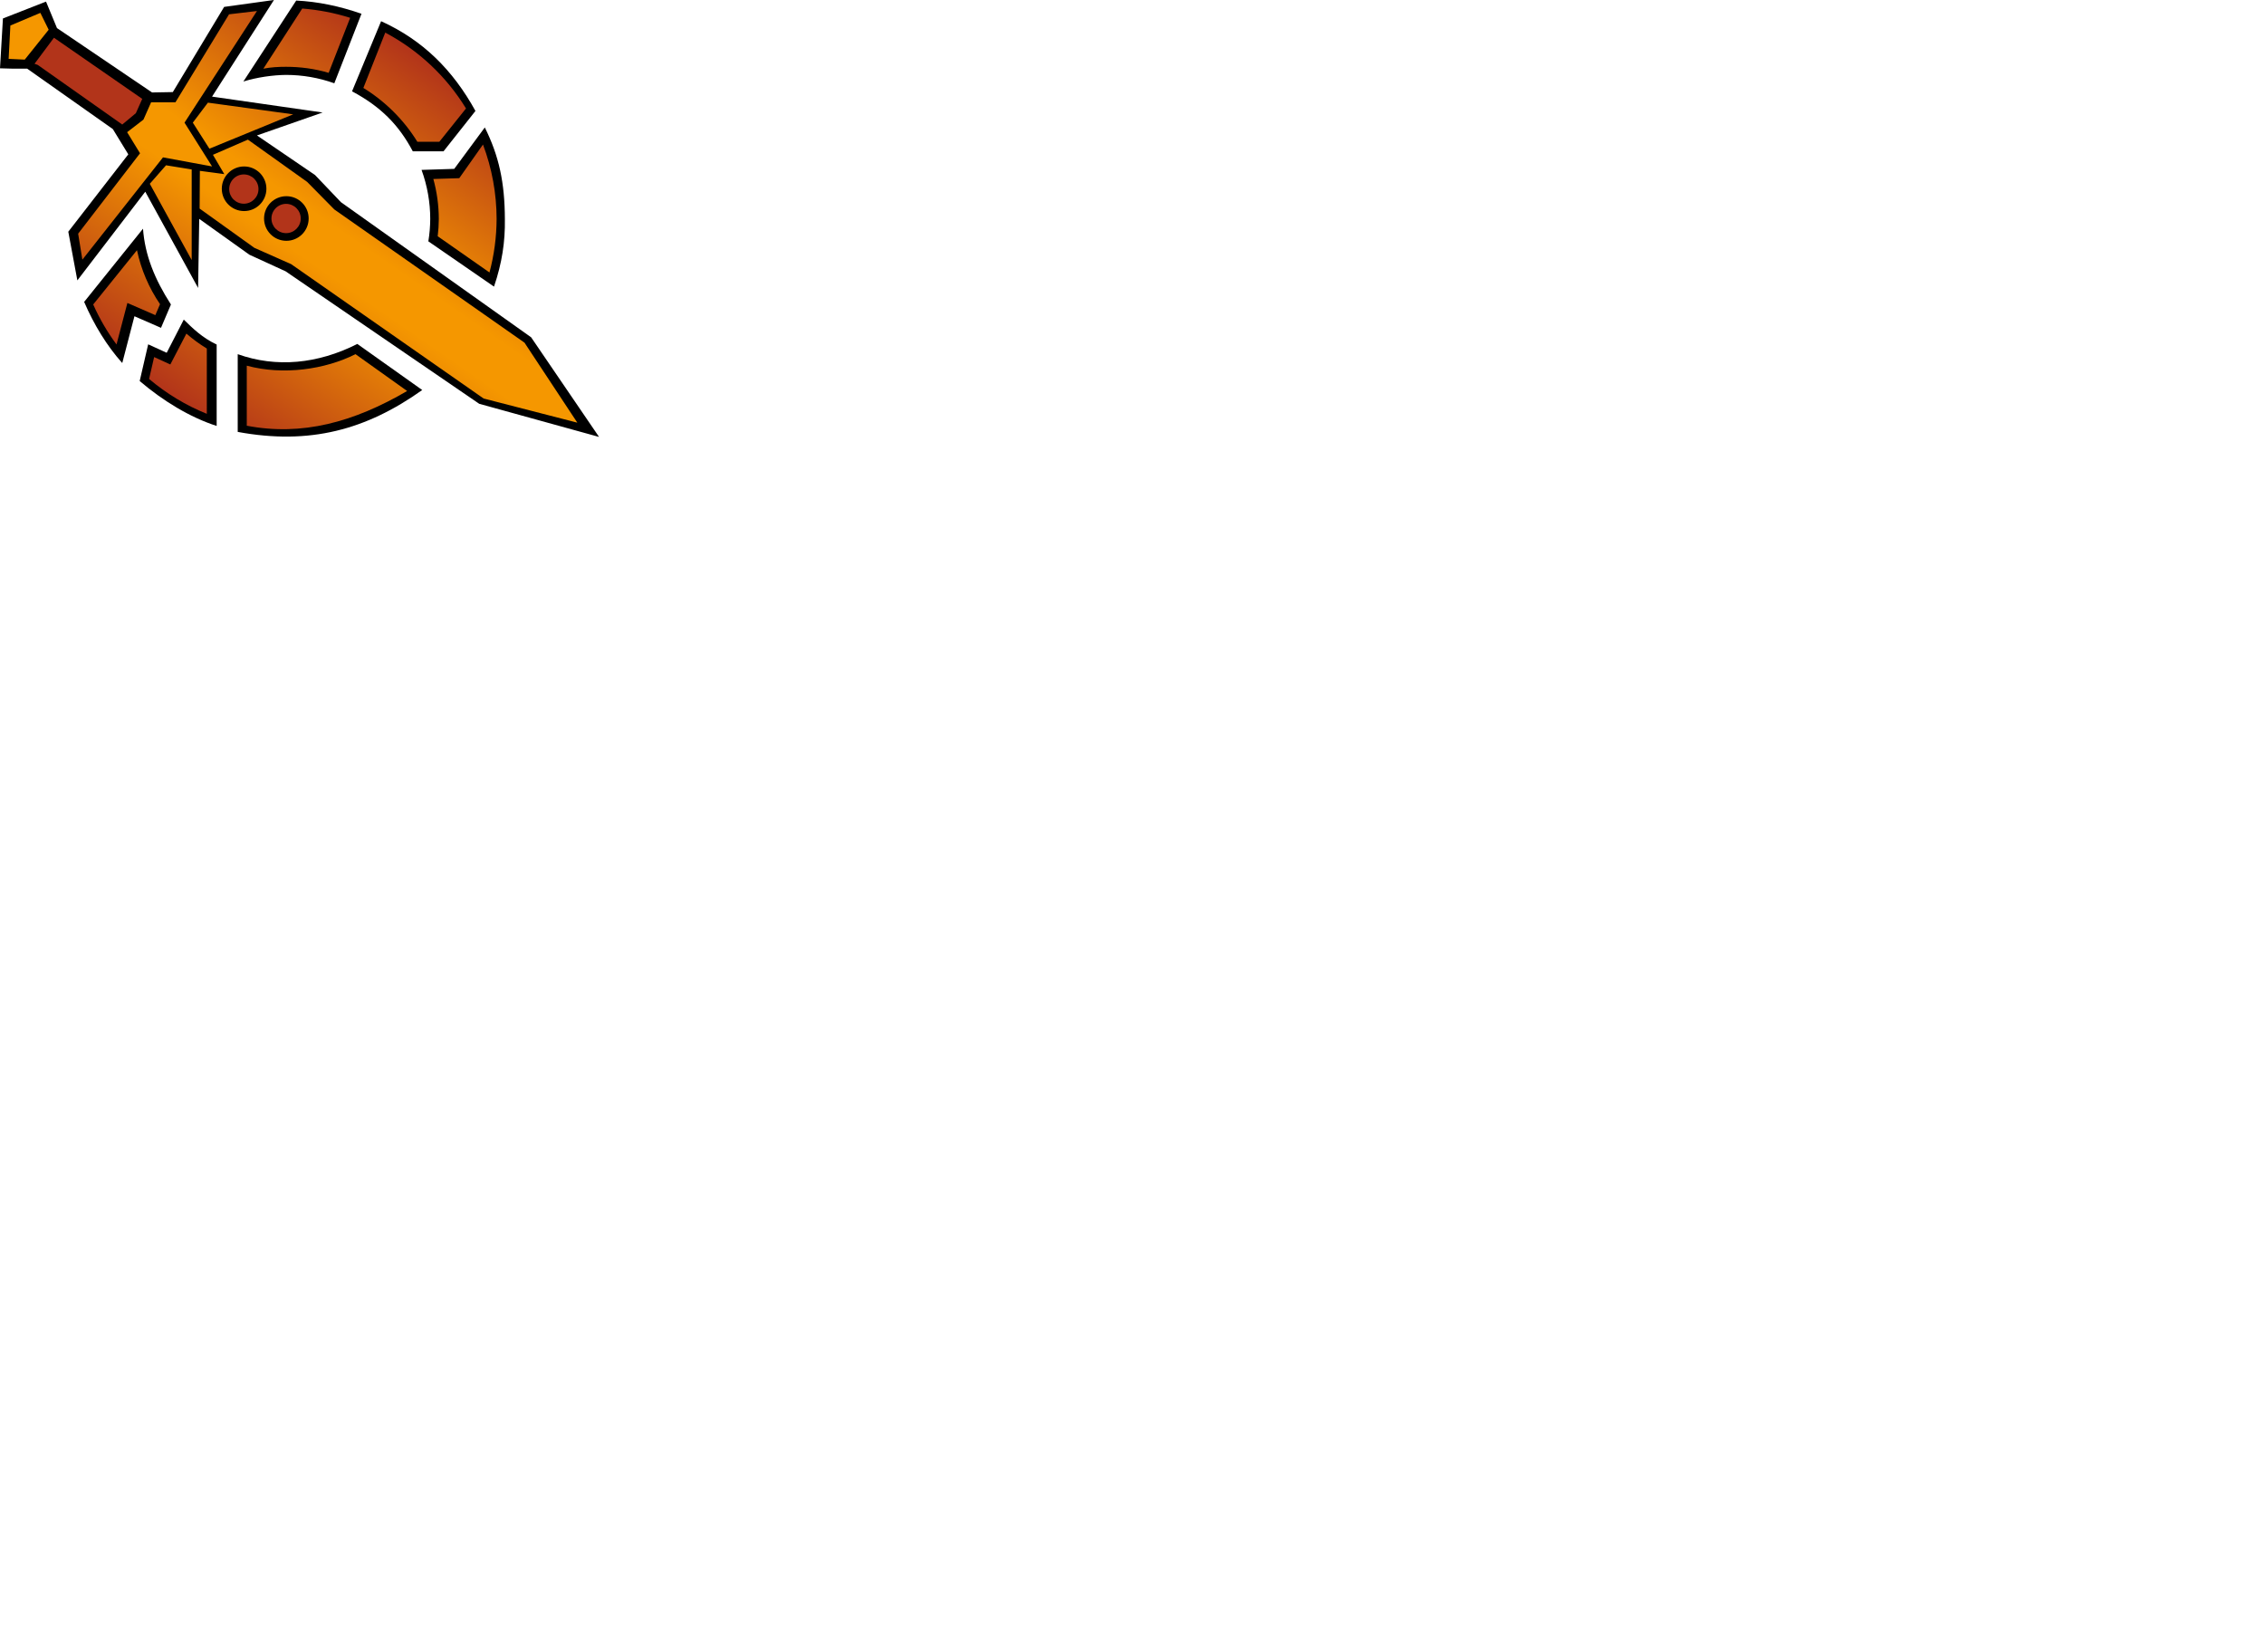
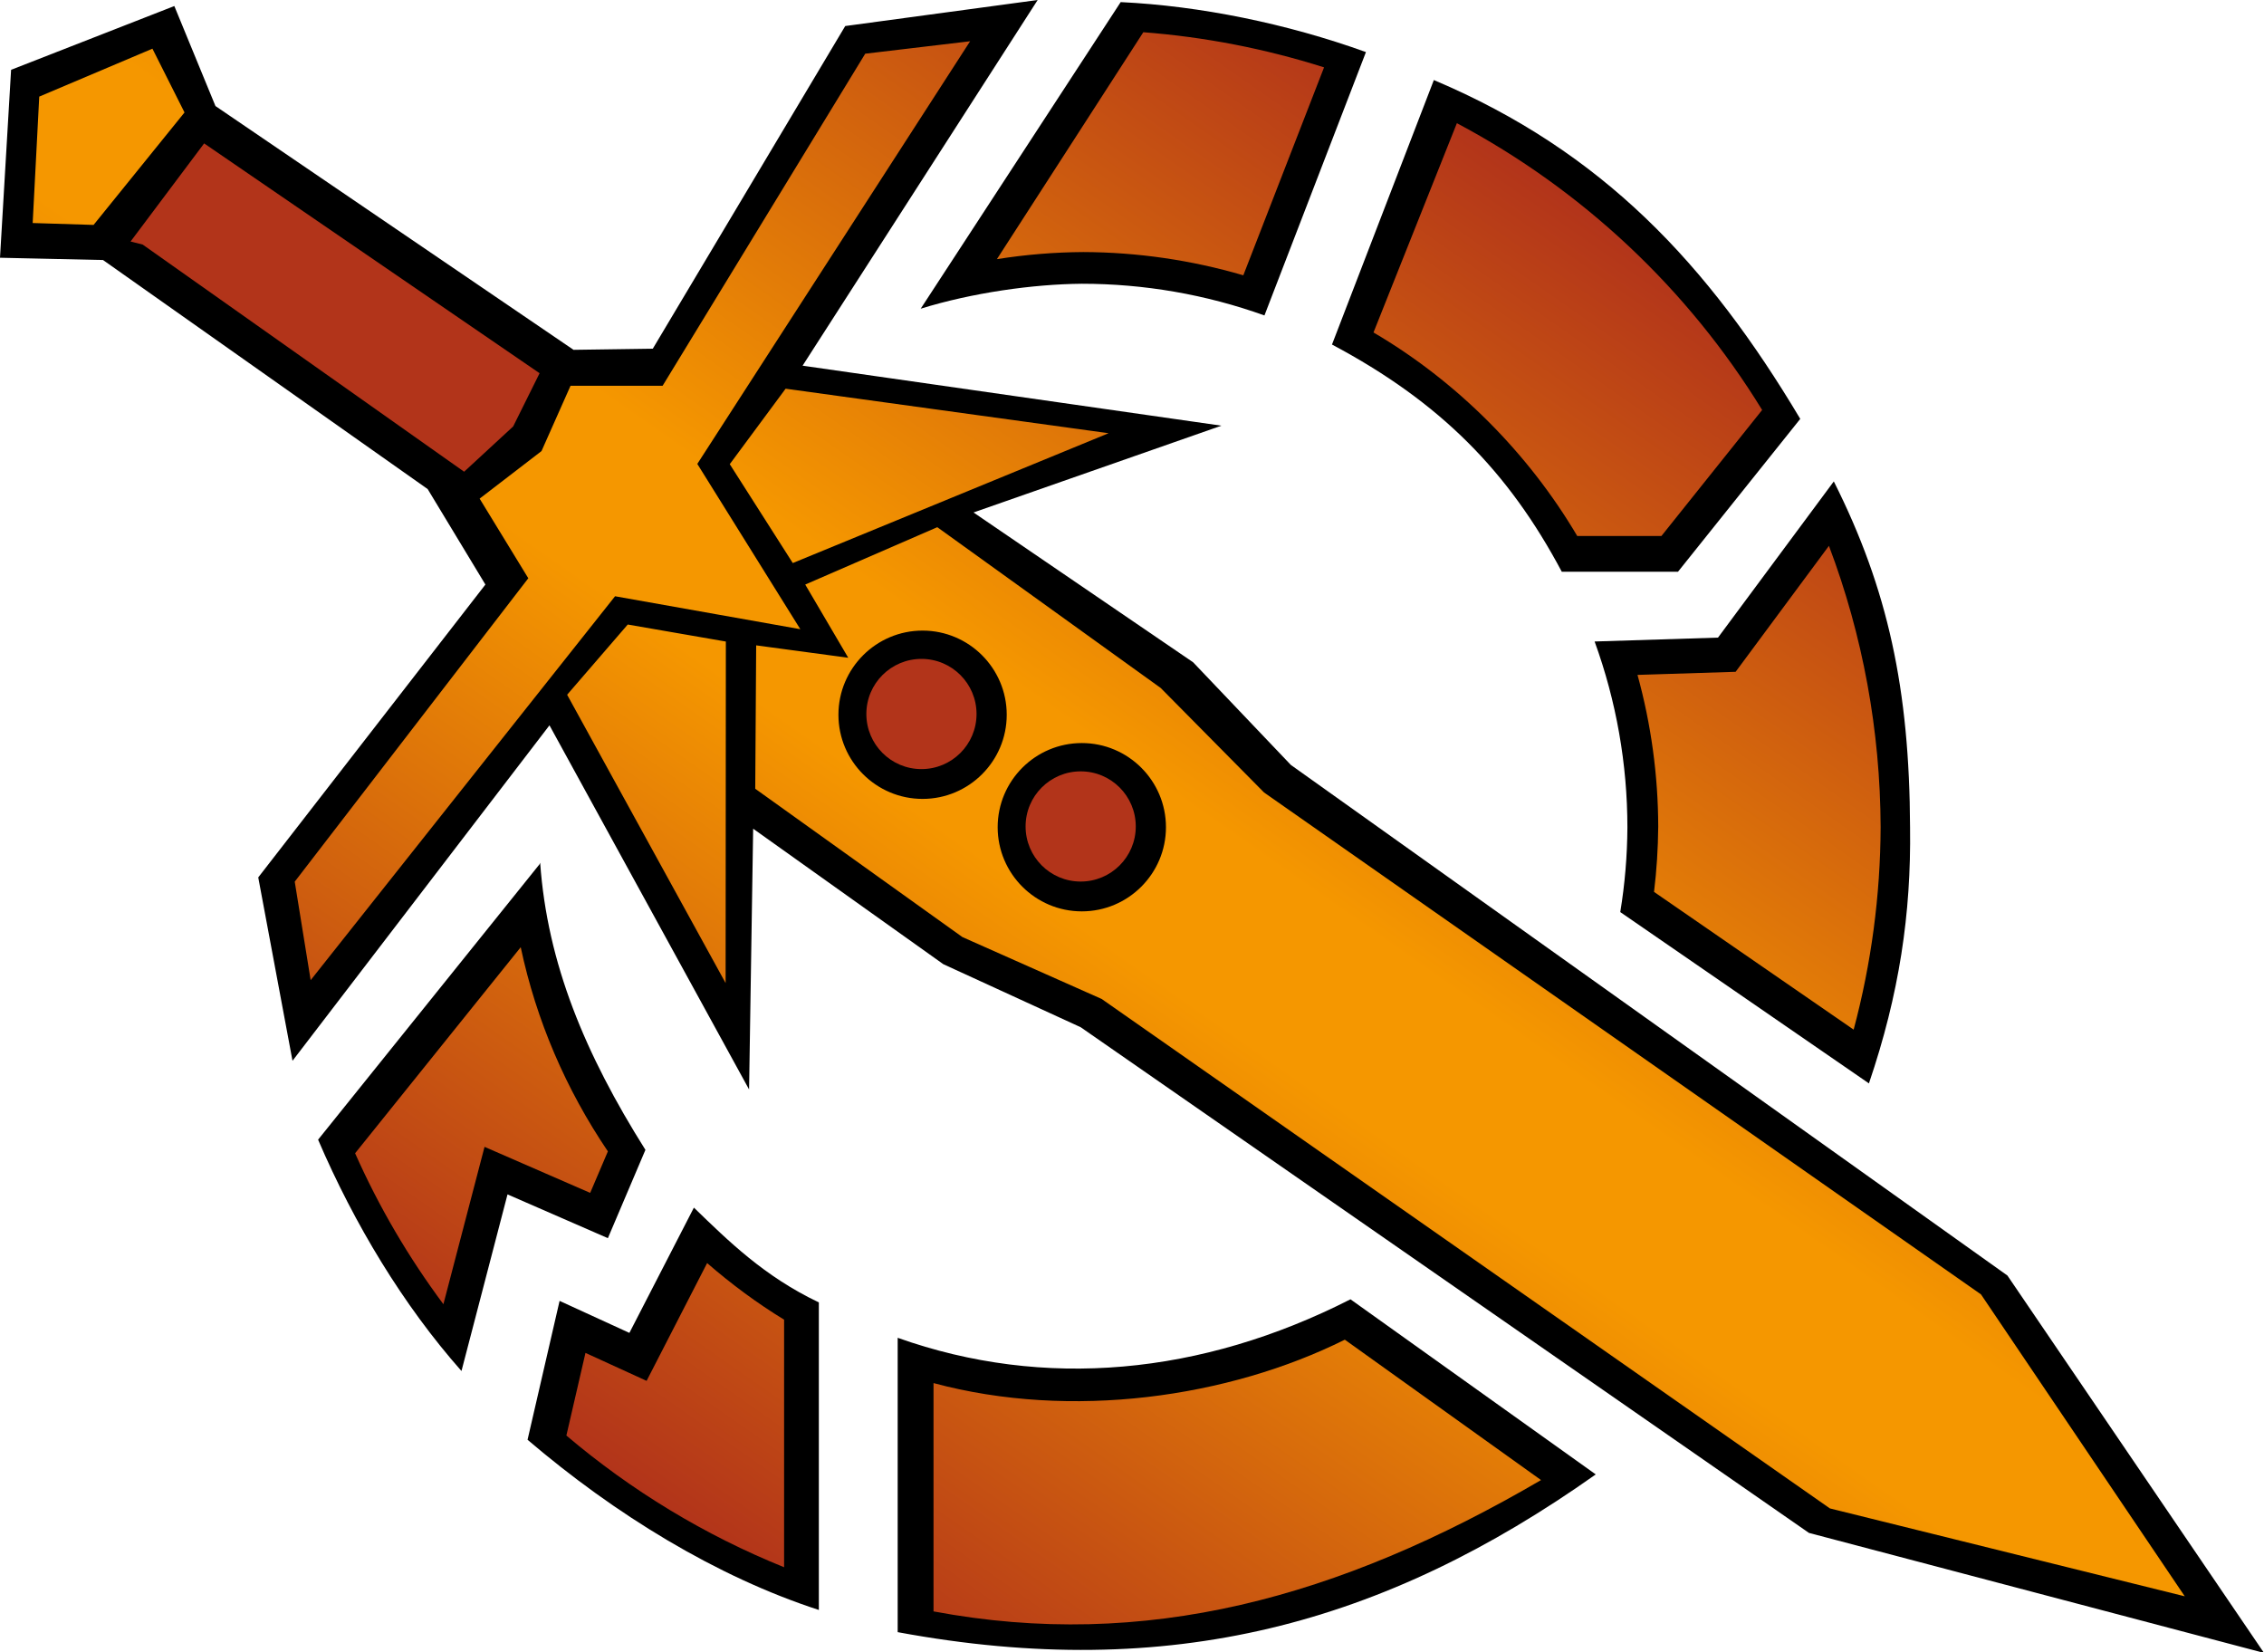
<svg xmlns="http://www.w3.org/2000/svg" version="1.1" width="600" height="437.628">
  <defs>
-     <linearGradient id="gradient-body" x1="43.752" y1="103.79" x2="75.594" y2="57.85" spreadMethod="reflect" gradientUnits="userSpaceOnUse">
+     <linearGradient id="gradient-body" x1="165" y1="392" x2="286" y2="219" gradientUnits="userSpaceOnUse" spreadMethod="reflect">
      <stop offset="0" stop-color="#b2341a" />
      <stop offset="0.9" stop-color="#f59700" />
    </linearGradient>
  </defs>
-   <path id="outline" fill="black" d="M 78.5,0.148 64.5,21.6 c 3.59,-1.12 7.87,-1.72 11.3,-1.75 4.37,4.87e-4 8.7,0.752 12.8,2.22 L 95.8,3.65 C 90.1,1.65 84.2,0.413 78.5,0.148 Z m 50,33.6 -8.12,11 -8.66,0.273 c 1.52,4.18 2.3,8.59 2.3,13 -0.012,1.99 -0.178,3.97 -0.499,5.93 l 17.4,12 c 2.13,-6.27 2.97,-11.9 2.88,-17.9 -0.038,-9.71 -1.55,-16.7 -5.33,-24.3 z M 37.9,60.6 22.3,80 c 2.54,5.91 5.97,11.6 10.1,16.2 l 3.23,-12.4 7.04,3.07 2.63,-6.18 C 41,74 38.4,67.6 37.9,60.6 Z m 10.8,24.1 -4.52,8.78 -4.91,-2.24 -2.25,9.73 c 6.15,5.24 13.3,9.61 20.4,11.9 V 91.3 c -3.84,-1.82 -6.36,-4.3 -8.76,-6.65 z m 46,6.44 c -10.5,5.32 -21.5,6.35 -31.7,2.71 v 20.6 c 19.1,3.53 34.1,-0.574 48.9,-11.1 z M 101,5.62 93.3,24.2 c 7.61,4.06 12.4,8.91 16.1,15.9 h 8.14 L 126,29.4 C 120,18.5 112,10.6 101,5.62 Z M 127,107 75.7,71.9 66.1,67.5 52.8,58 52.5,76.3 38.5,50.8 20.5,74.3 18.1,61.4 34,40.9 29.9,34.2 7.21,18.2 3.61,18.2 0,18.1 0.778,4.89 12.2,0.424 15.1,7.44 40.3,24.5 45.8,24.4 59.4,1.83 72.6,0 56.2,25.6 l 29.3,4.21 -17.4,6.08 15.4,10.5 6.86,7.19 50.4,35.8 18,26.4 z" />
-   <path id="body" fill="url(#gradient-body)" d="m 80.1,2.26 c 4.3,0.33 8.55,1.16 12.7,2.46 L 87.1,19.3 C 83.4,18.2 79.6,17.7 75.8,17.7 73.8,17.7 71.8,17.8 69.8,18.2 Z m 22,6.38 c 8.8,4.67 16.2,11.6 21.4,20.1 l -7.07,8.83 h -5.82 C 107,31.7 102,26.8 96.3,23.3 Z M 128,38.3 c 2.38,6.3 3.6,13 3.61,19.7 -0.018,4.8 -0.654,9.58 -1.89,14.2 L 116,62.6 c 0.184,-1.52 0.282,-3.04 0.293,-4.57 -0.009,-3.59 -0.498,-7.16 -1.45,-10.6 l 6.87,-0.216 z m -91.7,28 c 1.09,5.12 3.16,9.98 6.11,14.3 l -1.24,2.91 -7.41,-3.23 -2.88,11 c -2.44,-3.29 -4.51,-6.84 -6.18,-10.6 z m 13.1,22.1 c 1.69,1.47 3.5,2.79 5.41,3.96 v 17.3 c -5.55,-2.24 -10.7,-5.36 -15.3,-9.24 l 1.34,-5.8 4.29,1.96 z m 44.7,5.37 13.8,9.84 c -14.2,8.29 -27.9,12 -42.5,9.2 V 96.9 c 9.65,2.6 20.7,1.02 28.8,-3.04 z M 51.1,32.5 55.5,39.4 77.7,30.3 55.1,27.2 Z M 39.7,48.7 50.8,68.9 50.8,44.9 44,43.8 Z M 2.29,15.6 2.75,6.76 10.7,3.41 12.9,7.88 6.56,15.8 Z M 153,112 139,90.8 88.6,55.5 81.4,48.2 65.7,37 l -9.27,4.02 3.01,5.12 -6.47,-0.87 -0.066,10 14.5,10.4 9.76,4.33 51,35.6 z M 43.2,41.7 56.2,44.1 48.9,32.5 68.1,2.92 60.7,3.79 46.5,27.1 h -6.45 l -2.03,4.59 -4.33,3.34 3.42,5.59 -16.4,21.3 1.12,6.89 z m 38.6,16.2 c 0,3.27 -2.65,5.91 -5.91,5.91 -3.27,0 -5.91,-2.65 -5.91,-5.91 0,-3.27 2.65,-5.91 5.91,-5.91 3.27,0 5.91,2.65 5.91,5.91 z m -11.2,-7.88 c 0,3.27 -2.65,5.91 -5.91,5.91 -3.27,0 -5.91,-2.65 -5.91,-5.91 0,-3.27 2.65,-5.91 5.91,-5.91 3.27,0 5.91,2.65 5.91,5.91 z" />
-   <path id="detailing" fill="#b2341a" d="m 79.7,57.9 c 0,2.14 -1.74,3.88 -3.88,3.88 -2.14,0 -3.88,-1.74 -3.88,-3.88 0,-2.14 1.74,-3.88 3.88,-3.88 2.14,0 3.88,1.74 3.88,3.88 z M 68.5,50.1 c 0,2.14 -1.74,3.88 -3.88,3.88 -2.14,0 -3.88,-1.74 -3.88,-3.88 0,-2.14 1.74,-3.88 3.88,-3.88 2.14,0 3.88,1.74 3.88,3.88 z M 36,30 37.7,26.2 14.3,10 9.15,16.9 10,17.2 32.4,33 Z" />
+   <path id="outline" fill="black" d="M 297,0.558 244,81.8 c 13.6,-4.21 29.7,-6.5 42.7,-6.61 16.5,0.002 32.9,2.84 48.4,8.4 L 362,13.8 C 341,6.23 318,1.56 297,0.558 Z m 189,127 -30.7,41.4 -32.7,1.03 c 5.75,15.8 8.69,32.5 8.69,49.3 -0.044,7.51 -0.675,15 -1.89,22.4 l 65.9,45.4 c 8.06,-23.7 11.2,-45 10.9,-67.8 -0.145,-36.7 -5.87,-63.2 -20.2,-91.7 z M 143,229 84.3,302 c 9.61,22.4 22.6,43.9 38,61.3 l 12.2,-46.8 26.6,11.6 9.95,-23.4 c -16,-25.4 -26,-49.4 -27.9,-76.1 z m 40.9,91 -17.1,33.2 -18.5,-8.48 -8.49,36.8 c 23.2,19.8 50.1,36.3 77.2,45.1 v -81.5 c -14.5,-6.89 -24,-16.3 -33.1,-25.1 z m 174,24.3 c -39.5,20.1 -81.2,24 -120,10.2 v 78 c 72.3,13.4 129,-2.17 185,-41.8 z M 380,21.2 353,91.3 c 28.8,15.3 46.8,33.7 60.9,60.2 h 30.8 l 32.4,-40.5 c -24.5,-41.1 -52.5,-70.9 -96.9,-89.7 z m 99.4,385 -193,-134 -36.4,-16.7 -50.4,-35.9 -1.08,69.1 -52.9,-96.5 -68.1,88.9 -9.08,-48.6 60.2,-77.6 -15.3,-25.3 L 27.3,68.9 13.6,68.6 0,68.3 2.94,18.5 46.2,1.6 57.1,28.1 152,92.7 173,92.4 224,6.9 275,0 l -62.3,96.9 111,15.9 -65.7,23 58.2,39.7 25.9,27.2 L 532,338 600,438 Z" />
+   <path id="body" fill="url(#gradient-body)" d="m 303,8.54 c 16.3,1.25 32.3,4.37 47.9,9.31 l -21.4,55.1 c -13.8,-4.04 -28.1,-6.11 -42.4,-6.16 -7.68,0.048 -15.3,0.676 -22.9,1.88 z m 83.1,24.1 c 33.3,17.7 61.2,43.9 80.9,76 l -26.7,33.4 H 418 C 405,120 386,101 364,88.1 Z m 98.6,112 c 9,23.8 13.6,49 13.7,74.5 -0.068,18.1 -2.47,36.2 -7.15,53.7 l -52.9,-36.5 c 0.695,-5.73 1.06,-11.5 1.11,-17.3 -0.034,-13.6 -1.88,-27.1 -5.49,-40.2 l 26,-0.818 z M 138,251 c 4.11,19.4 12,37.7 23.1,54.1 l -4.69,11 -28,-12.2 -10.9,41.7 c -9.23,-12.4 -17.1,-25.8 -23.4,-40 z m 49.4,83.7 c 6.39,5.55 13.2,10.6 20.4,15 v 65.6 c -21,-8.48 -40.5,-20.3 -57.7,-34.9 l 5.06,-21.9 16.2,7.41 z m 169,20.3 52,37.2 c -53.6,31.3 -105,45.3 -161,34.8 v -60.5 c 36.5,9.83 78.2,3.84 109,-11.5 z m -163,-232 16.7,26.2 83.7,-34.4 -85.6,-11.8 z m -43.1,61.1 42,76.4 0.065,-90.5 -26,-4.51 z M 8.66,59.1 10.4,25.6 40.4,12.9 48.9,29.8 24.8,59.6 Z M 579,423 525,343 335,210 l -27.4,-27.7 -59.2,-42.6 -35,15.2 11.4,19.4 -24.4,-3.29 -0.248,38 54.9,39.3 36.9,16.4 193,135 z m -416,-265 49.1,8.73 -27.3,-43.8 72.3,-112 -27.8,3.3 -53.7,88 h -24.4 l -7.69,17.3 -16.4,12.6 12.9,21.1 -61.9,80.4 4.22,26.1 z m 146,61.2 c 0,12.3 -10,22.3 -22.3,22.3 -12.3,0 -22.3,-10 -22.3,-22.3 0,-12.3 10,-22.3 22.3,-22.3 12.3,0 22.3,10 22.3,22.3 z m -42.2,-29.8 c 0,12.3 -10,22.3 -22.3,22.3 -12.3,0 -22.3,-10 -22.3,-22.3 0,-12.3 10,-22.3 22.3,-22.3 12.3,0 22.3,10 22.3,22.3 z" />
+   <path id="detailing" fill="#b2341a" d="m 301,219 c 0,8.09 -6.56,14.6 -14.6,14.6 -8.09,0 -14.6,-6.56 -14.6,-14.6 0,-8.09 6.56,-14.6 14.6,-14.6 8.09,0 14.6,6.56 14.6,14.6 z m -42.2,-29.8 c 0,8.09 -6.56,14.6 -14.6,14.6 -8.09,0 -14.6,-6.56 -14.6,-14.6 0,-8.09 6.56,-14.6 14.6,-14.6 8.09,0 14.6,6.56 14.6,14.6 z M 136,113 143,98.9 54.1,38 34.6,64 37.8,64.8 123,125 Z" />
</svg>
